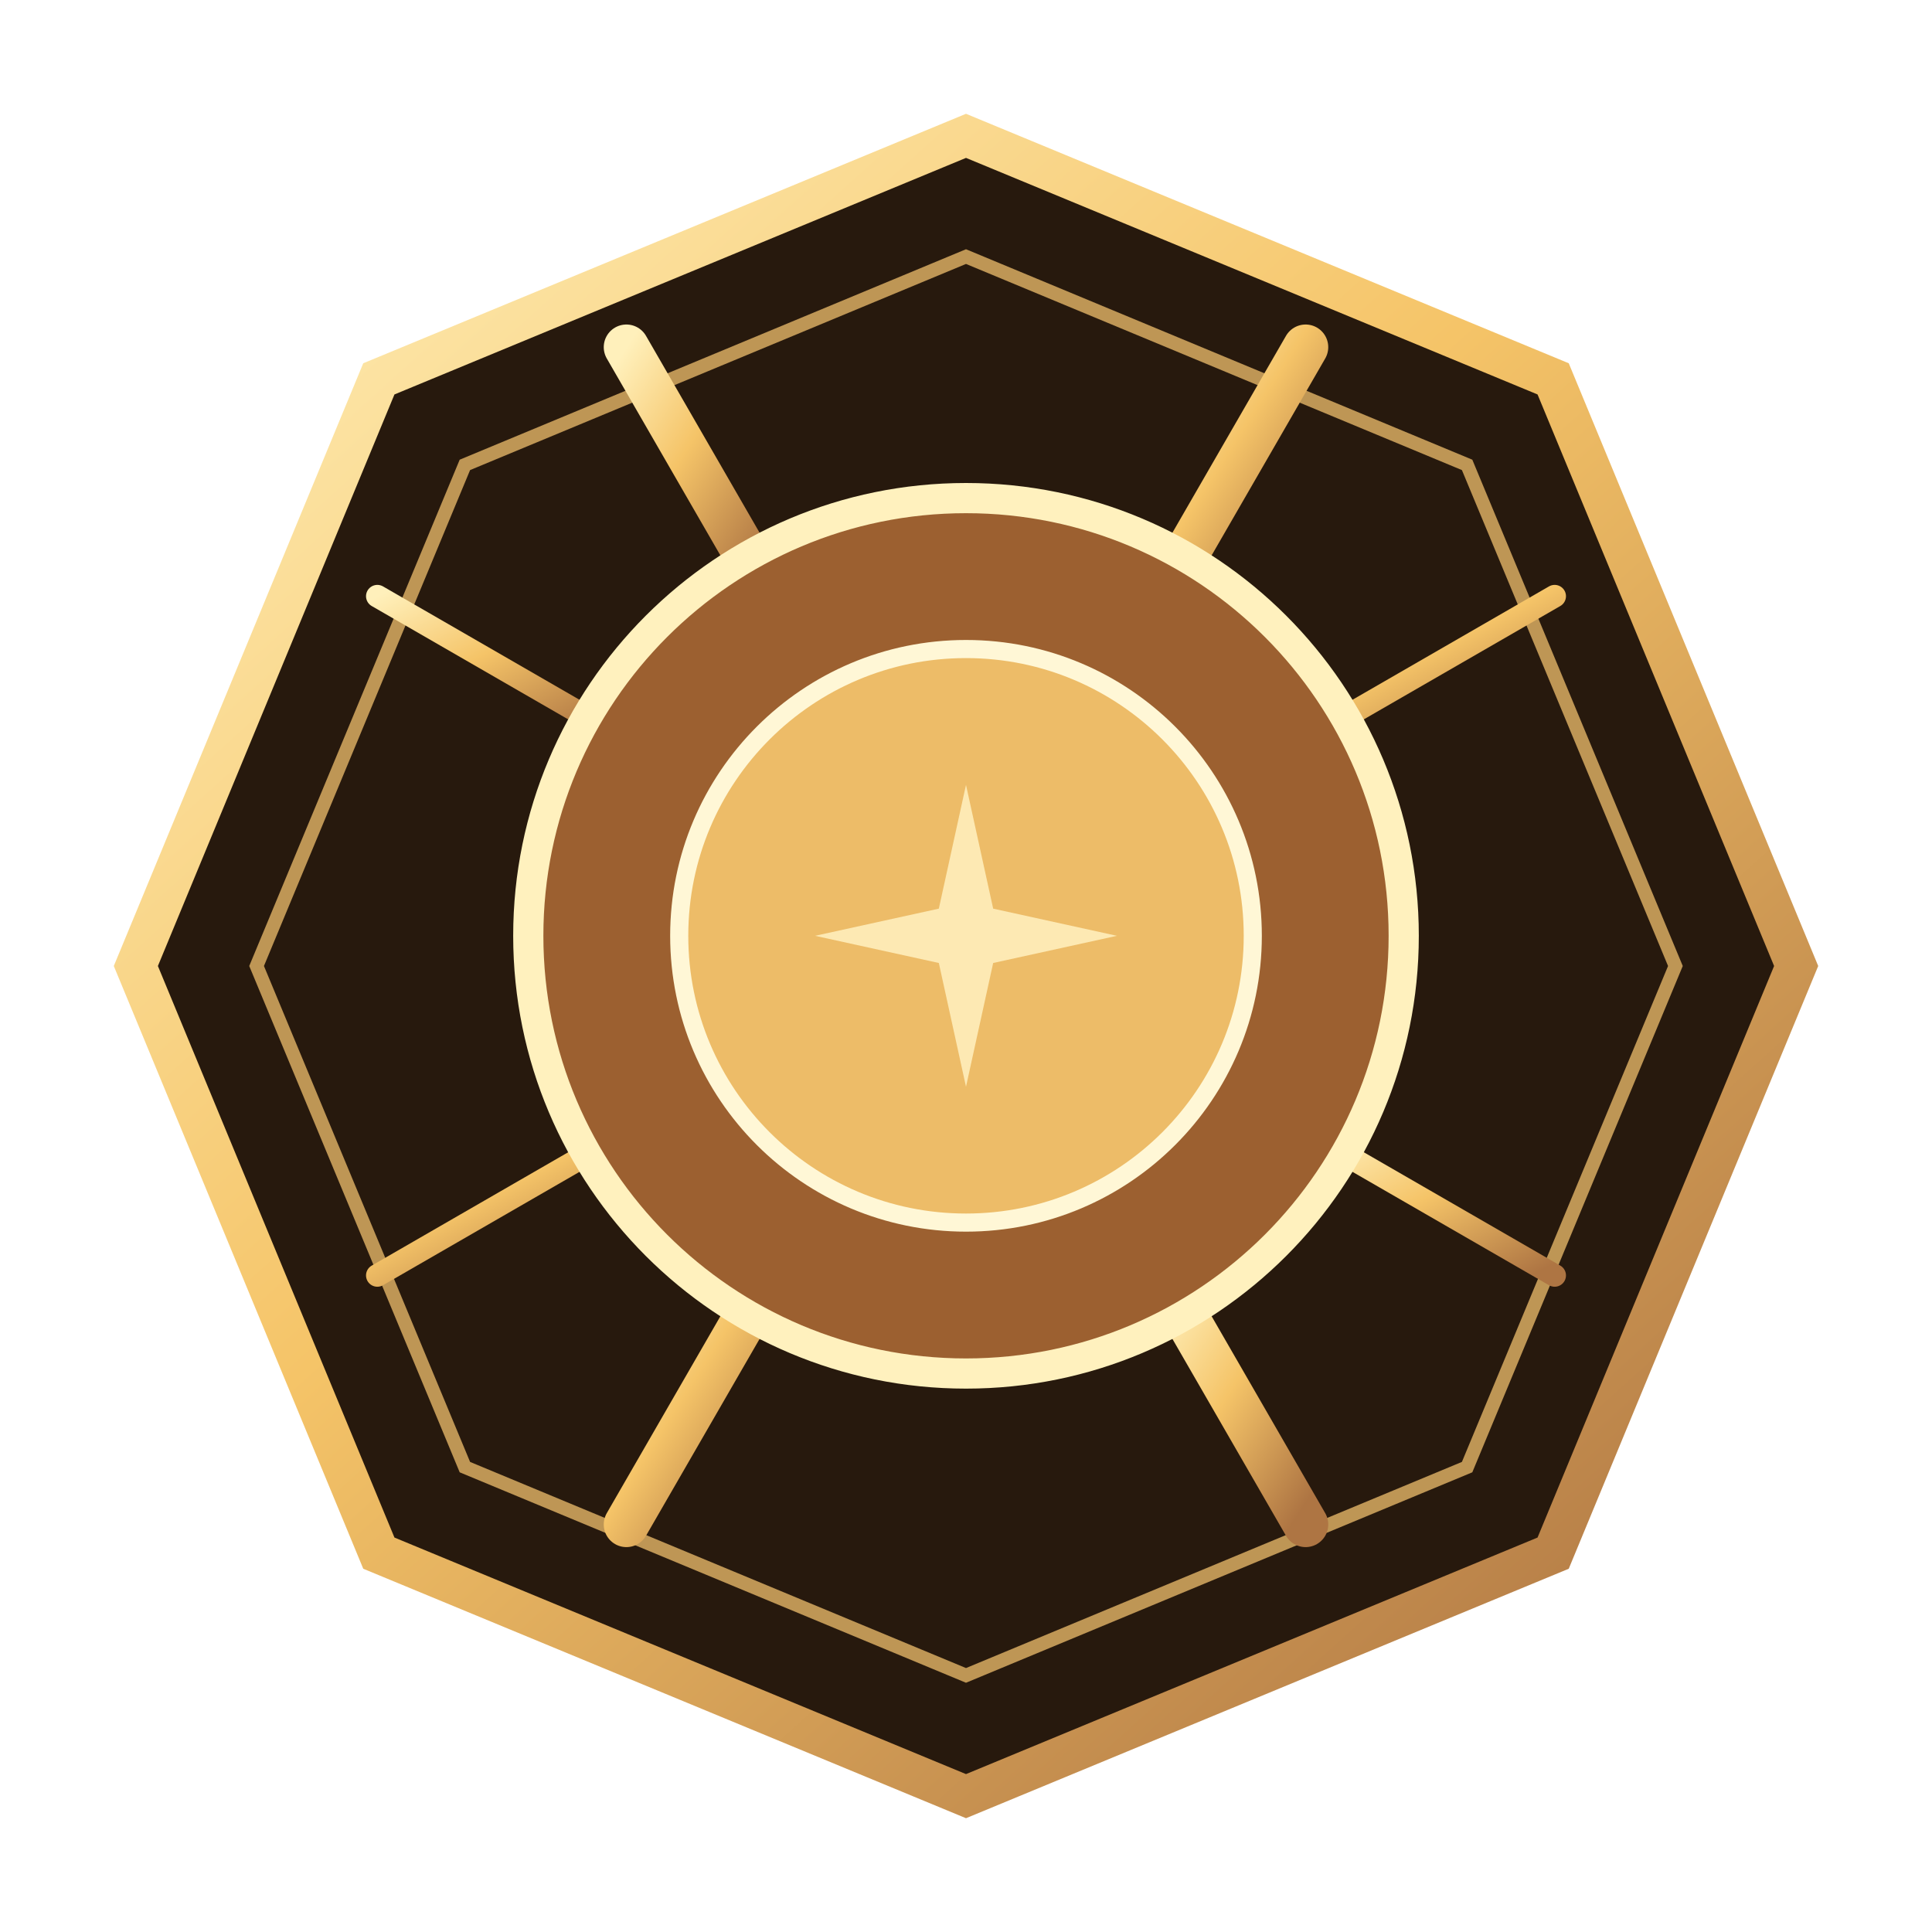
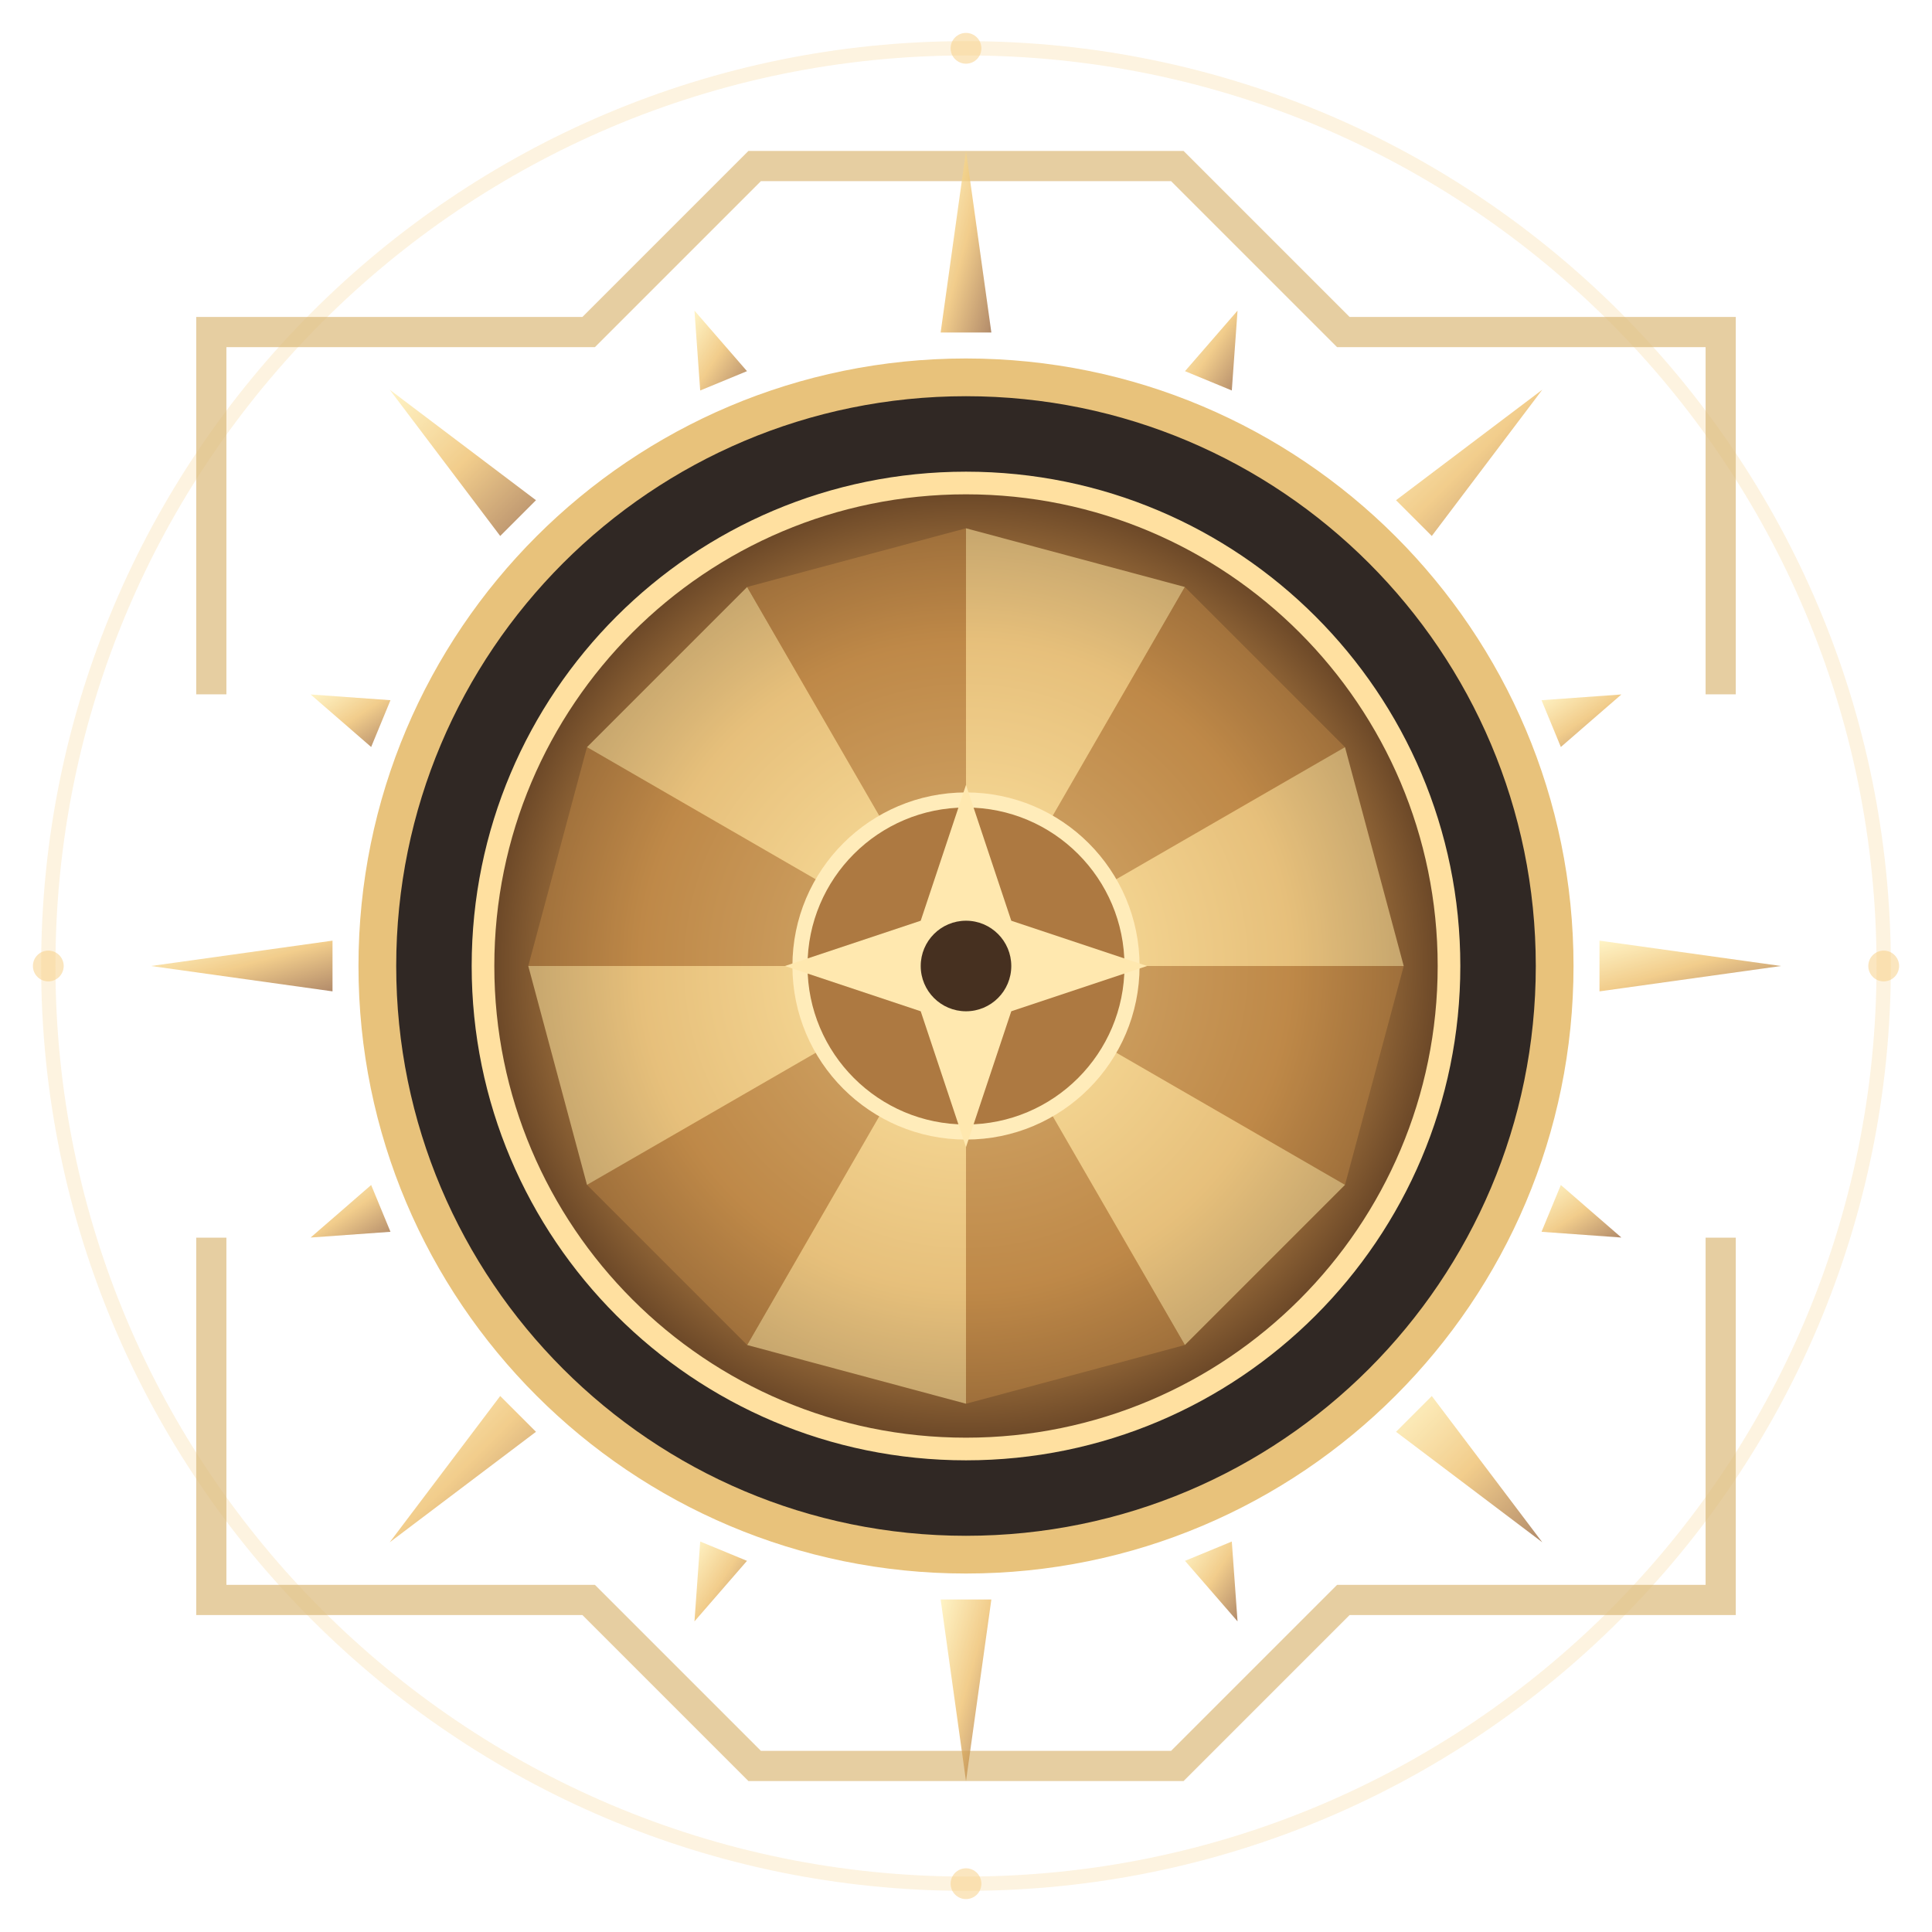
- <svg xmlns="http://www.w3.org/2000/svg" viewBox="0 0 128 128" fill="none">
+ <svg xmlns="http://www.w3.org/2000/svg" viewBox="0 0 128 128" fill="none" role="img" aria-label="Emblema do Relicário Solar: disco solar dourado art déco">
  <defs>
-     <linearGradient id="metal" x1="0" y1="0" x2=".9" y2="1">
-       <stop stop-color="#fff0bb" />
-       <stop offset=".46" stop-color="#f5c468" />
-       <stop offset="1" stop-color="#ae7543" />
+     <linearGradient id="m" x1="0" y1="0" x2="1" y2="1">
+       <stop stop-color="#fff0b3" />
+       <stop offset=".5" stop-color="#edbc65" />
+       <stop offset="1" stop-color="#986438" />
    </linearGradient>
-     <linearGradient id="darkmetal" x1="0" y1="0" x2="1" y2="1">
-       <stop stop-color="#ae7543" />
-       <stop offset=".6" stop-color="#20130d" />
-       <stop offset="1" stop-color="#f5c468" />
-     </linearGradient>
-     <radialGradient id="light">
-       <stop stop-color="#f5c468" stop-opacity=".41" />
-       <stop offset=".53" stop-color="#ae7543" stop-opacity=".16" />
-       <stop offset="1" stop-color="#ae7543" stop-opacity="0" />
-     </radialGradient>
-     <linearGradient id="fade">
-       <stop stop-color="#fff" stop-opacity="0" />
-       <stop offset=".39" stop-color="#fff" stop-opacity=".22" />
-       <stop offset=".62" stop-color="#fff" stop-opacity=".9" />
-       <stop offset="1" stop-color="#fff" />
-     </linearGradient>
-     <mask id="leftFade">
-       <rect width="860" height="300" fill="url(#fade)" />
-     </mask>
-     <radialGradient id="orb">
-       <stop stop-color="#fff0bb" stop-opacity=".95" />
-       <stop offset=".68" stop-color="#f5c468" stop-opacity=".56" />
-       <stop offset="1" stop-color="#ae7543" stop-opacity=".13" />
+     <radialGradient id="b">
+       <stop stop-color="#ffe6a8" />
+       <stop offset=".67" stop-color="#c8914d" />
+       <stop offset="1" stop-color="#634124" />
    </radialGradient>
  </defs>
-   <polygon points="64.0,9.0 102.9,25.1 119.0,64.0 102.9,102.9 64.0,119.0 25.1,102.9 9.0,64.0 25.1,25.1" fill="#27190d" stroke="url(#metal)" stroke-width="2.7" />
-   <polygon points="64.0,17.0 97.2,30.8 111.0,64.0 97.2,97.2 64.0,111.0 30.8,97.2 17.0,64.0 30.8,30.8" fill="none" stroke="#e4b567" stroke-width=".9" opacity=".8" />
-   <line x1="91.0" y1="62.0" x2="109.0" y2="62.0" stroke="url(#metal)" stroke-width="3" opacity="1" stroke-linecap="round" />
-   <line x1="87.4" y1="75.5" x2="103.0" y2="84.5" stroke="url(#metal)" stroke-width="1.5" opacity="1" stroke-linecap="round" />
-   <line x1="77.5" y1="85.4" x2="86.5" y2="101.0" stroke="url(#metal)" stroke-width="3" opacity="1" stroke-linecap="round" />
-   <line x1="64.0" y1="89.0" x2="64.0" y2="107.0" stroke="url(#metal)" stroke-width="1.5" opacity="1" stroke-linecap="round" />
-   <line x1="50.5" y1="85.4" x2="41.5" y2="101.0" stroke="url(#metal)" stroke-width="3" opacity="1" stroke-linecap="round" />
-   <line x1="40.6" y1="75.5" x2="25.0" y2="84.5" stroke="url(#metal)" stroke-width="1.5" opacity="1" stroke-linecap="round" />
-   <line x1="37.0" y1="62.0" x2="19.0" y2="62.0" stroke="url(#metal)" stroke-width="3" opacity="1" stroke-linecap="round" />
-   <line x1="40.6" y1="48.5" x2="25.0" y2="39.5" stroke="url(#metal)" stroke-width="1.5" opacity="1" stroke-linecap="round" />
-   <line x1="50.5" y1="38.6" x2="41.5" y2="23.0" stroke="url(#metal)" stroke-width="3" opacity="1" stroke-linecap="round" />
-   <line x1="64.0" y1="35.0" x2="64.0" y2="17.0" stroke="url(#metal)" stroke-width="1.5" opacity="1" stroke-linecap="round" />
-   <line x1="77.5" y1="38.6" x2="86.5" y2="23.0" stroke="url(#metal)" stroke-width="3" opacity="1" stroke-linecap="round" />
-   <line x1="87.4" y1="48.5" x2="103.0" y2="39.5" stroke="url(#metal)" stroke-width="1.5" opacity="1" stroke-linecap="round" />
-   <circle cx="64" cy="62" r="29" fill="#9c6030" stroke="#fff1be" stroke-width="2" opacity="1" />
-   <circle cx="64" cy="62" r="19" fill="#edbc68" stroke="#fff7d6" stroke-width="1.2" opacity="1" />
-   <path d="M64 52L65.80 60.20L74 62L65.80 63.80L64 72L62.20 63.80L54 62L62.20 60.20Z" fill="#fff0bf" opacity="0.87" />
+   <g aria-hidden="true" fill="none" stroke="#f7cd7f" stroke-opacity=".24" stroke-width="0.948">
+     <circle cx="64.0" cy="64.0" r="60.8" />
+     <circle cx="124.8" cy="64.0" r="1.02" fill="#f7cd7f" stroke="none" opacity=".5" />
+     <circle cx="64.0" cy="124.8" r="1.02" fill="#f7cd7f" stroke="none" opacity=".5" />
+     <circle cx="3.2" cy="64.0" r="1.02" fill="#f7cd7f" stroke="none" opacity=".5" />
+     <circle cx="64.0" cy="3.2" r="1.02" fill="#f7cd7f" stroke="none" opacity=".5" />
+   </g>
+   <path d="M14 46V22H39L50 11H78L89 22H114V46M14 82V106H39L50 117H78L89 106H114V82" stroke="#ddbc7d" stroke-opacity=".72" stroke-width="2" />
+   <path d="M105.97 62.32 L118 64 L105.97 65.68Z" fill="url(#m)" opacity=".75" />
+   <path d="M103.41 78.51 L107.42 81.99 L102.13 81.61Z" fill="url(#m)" opacity=".75" />
+   <path d="M94.86 92.49 L102.18 102.18 L92.49 94.86Z" fill="url(#m)" opacity=".75" />
+   <path d="M81.61 102.13 L81.99 107.42 L78.51 103.41Z" fill="url(#m)" opacity=".75" />
+   <path d="M65.68 105.97 L64 118 L62.32 105.97Z" fill="url(#m)" opacity=".75" />
+   <path d="M49.49 103.41 L46.01 107.42 L46.39 102.13Z" fill="url(#m)" opacity=".75" />
+   <path d="M35.51 94.86 L25.82 102.18 L33.14 92.49Z" fill="url(#m)" opacity=".75" />
+   <path d="M25.87 81.61 L20.58 81.99 L24.59 78.51Z" fill="url(#m)" opacity=".75" />
+   <path d="M22.03 65.68 L10 64 L22.03 62.32Z" fill="url(#m)" opacity=".75" />
+   <path d="M24.59 49.49 L20.58 46.01 L25.87 46.39Z" fill="url(#m)" opacity=".75" />
+   <path d="M33.14 35.51 L25.82 25.82 L35.51 33.14Z" fill="url(#m)" opacity=".75" />
+   <path d="M46.39 25.87 L46.01 20.58 L49.49 24.59Z" fill="url(#m)" opacity=".75" />
+   <path d="M62.32 22.03 L64 10 L65.68 22.03Z" fill="url(#m)" opacity=".75" />
+   <path d="M78.51 24.59 L81.99 20.58 L81.61 25.87Z" fill="url(#m)" opacity=".75" />
+   <path d="M92.49 33.14 L102.18 25.82 L94.86 35.51Z" fill="url(#m)" opacity=".75" />
+   <path d="M102.13 46.39 L107.42 46.01 L103.41 49.49Z" fill="url(#m)" opacity=".75" />
+   <circle cx="64" cy="64" r="39" fill="#302824" stroke="#e8c27b" stroke-width="2.5" />
+   <circle cx="64" cy="64" r="32" fill="url(#b)" stroke="#ffe0a0" stroke-width="1.5" />
+   <path d="M75 64 L93 64 L89.11 78.5 L73.53 69.5Z" fill="#b78243" opacity=".55" />
+   <path d="M73.53 69.5 L89.11 78.5 L78.5 89.11 L69.5 73.53Z" fill="#ffe6a0" opacity=".55" />
+   <path d="M69.5 73.53 L78.5 89.11 L64 93 L64 75Z" fill="#b78243" opacity=".55" />
+   <path d="M64 75 L64 93 L49.5 89.11 L58.5 73.53Z" fill="#ffe6a0" opacity=".55" />
+   <path d="M58.5 73.53 L49.5 89.11 L38.89 78.5 L54.47 69.5Z" fill="#b78243" opacity=".55" />
+   <path d="M54.47 69.5 L38.89 78.5 L35 64 L53 64Z" fill="#ffe6a0" opacity=".55" />
+   <path d="M53 64 L35 64 L38.89 49.5 L54.47 58.5Z" fill="#b78243" opacity=".55" />
+   <path d="M54.47 58.5 L38.89 49.5 L49.5 38.89 L58.5 54.47Z" fill="#ffe6a0" opacity=".55" />
+   <path d="M58.5 54.47 L49.5 38.89 L64 35 L64 53Z" fill="#b78243" opacity=".55" />
+   <path d="M64 53 L64 35 L78.5 38.89 L69.5 54.47Z" fill="#ffe6a0" opacity=".55" />
+   <path d="M69.5 54.47 L78.5 38.89 L89.11 49.5 L73.53 58.5Z" fill="#b78243" opacity=".55" />
+   <path d="M73.53 58.5 L89.11 49.5 L93 64 L75 64Z" fill="#ffe6a0" opacity=".55" />
+   <circle cx="64" cy="64" r="11" fill="#ad7941" stroke="#ffecba" />
+   <path d="M64 52L67 61L76 64L67 67L64 76L61 67L52 64L61 61Z" fill="#ffe8af" />
+   <circle cx="64" cy="64" r="3" fill="#463020" />
</svg>
